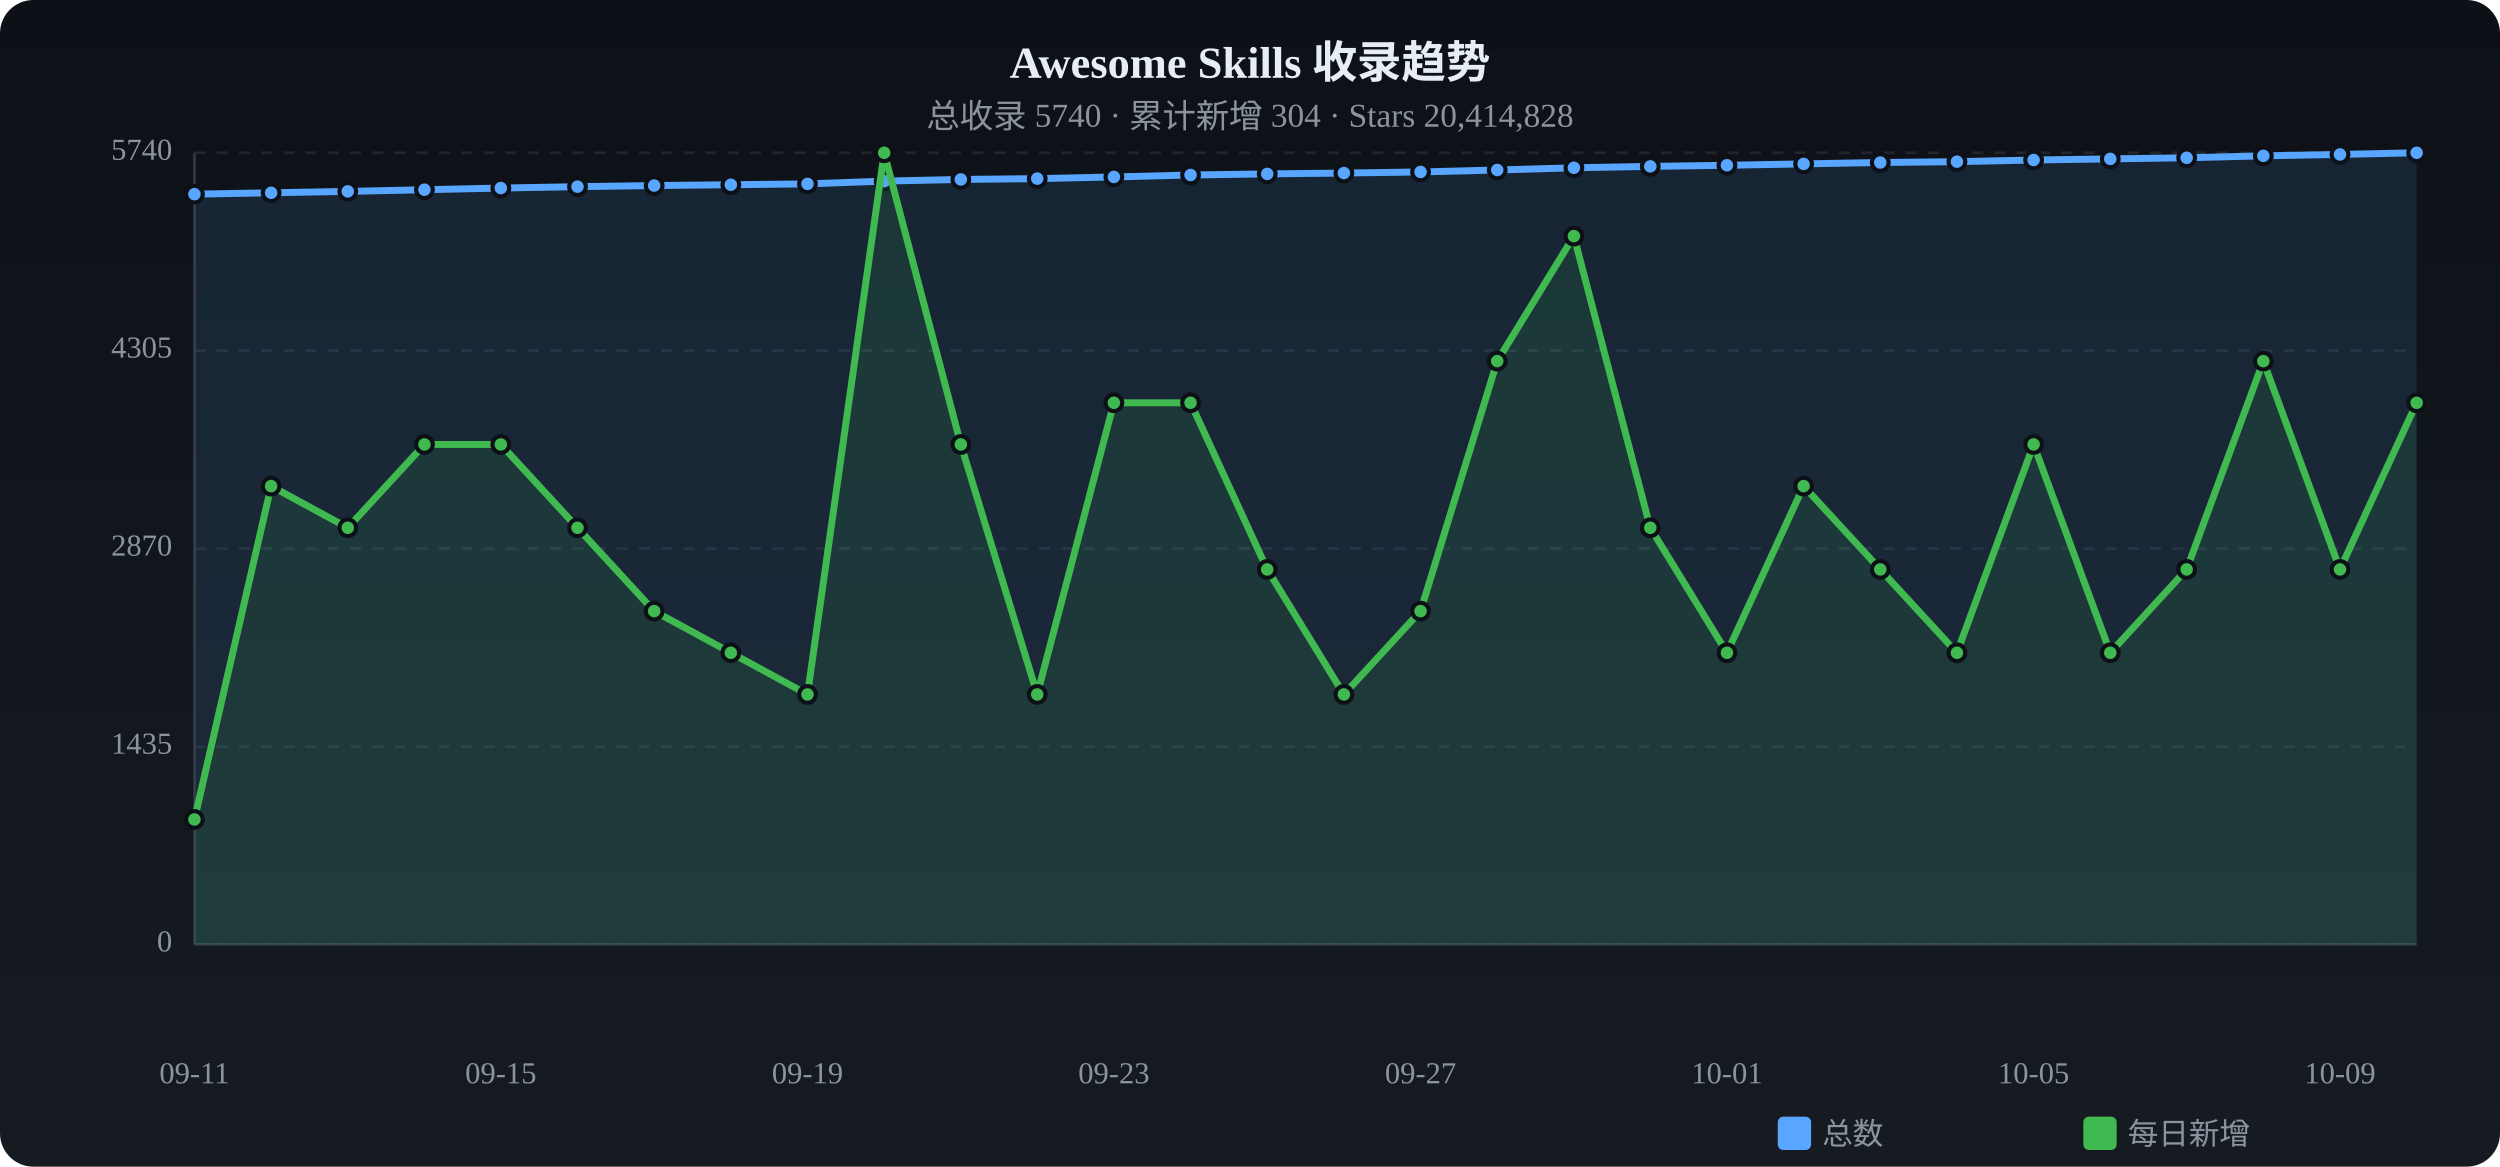
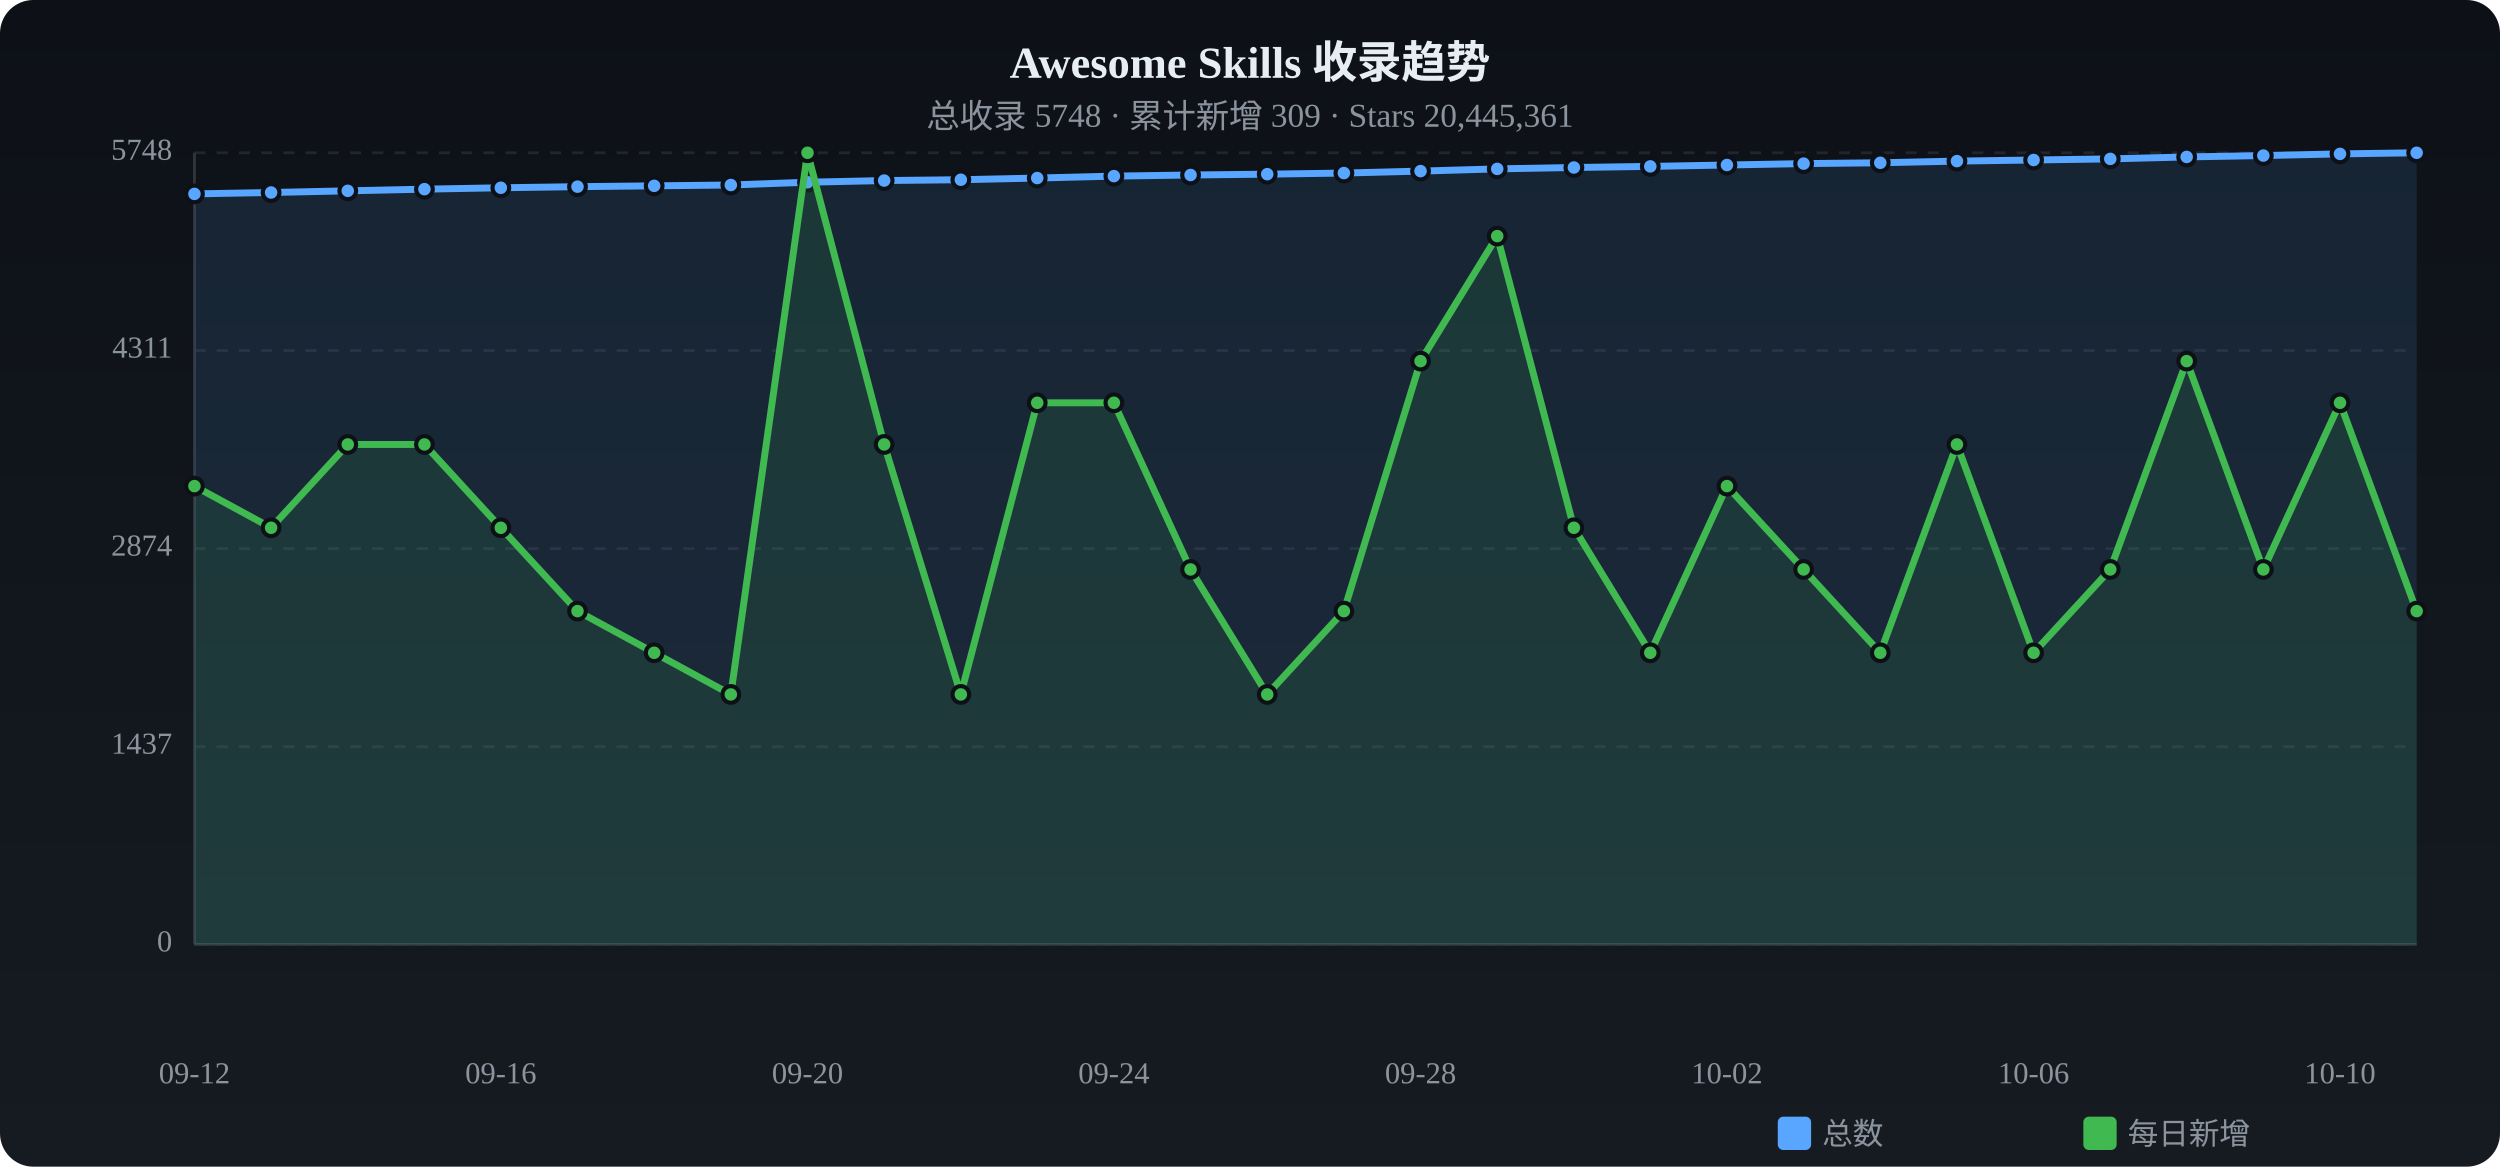
<svg xmlns="http://www.w3.org/2000/svg" viewBox="0 0 900 420" width="900" height="420">
  <defs>
    <linearGradient id="tbg" x1="0%" y1="0%" x2="0%" y2="100%">
      <stop offset="0%" stop-color="#0d1117" />
      <stop offset="100%" stop-color="#161b22" />
    </linearGradient>
  </defs>
  <rect width="900" height="420" rx="12" fill="url(#tbg)" />
  <text x="450.0" y="28" text-anchor="middle" fill="#e6edf3" font-size="16" font-weight="bold">Awesome Skills 收录趋势</text>
-   <text x="450.0" y="46" text-anchor="middle" fill="#8b949e" font-size="12">总收录 5740 · 累计新增 304 · Stars 20,414,828</text>
+   <text x="450.0" y="46" text-anchor="middle" fill="#8b949e" font-size="12">总收录 5748 · 累计新增 309 · Stars 20,445,361</text>
  <text x="62" y="340.0" text-anchor="end" fill="#8b949e" font-size="11" dominant-baseline="middle">0</text>
  <line x1="70" y1="340.0" x2="870" y2="340.0" stroke="#21262d" stroke-dasharray="4 4" />
-   <text x="62" y="268.8" text-anchor="end" fill="#8b949e" font-size="11" dominant-baseline="middle">1435</text>
+   <text x="62" y="268.8" text-anchor="end" fill="#8b949e" font-size="11" dominant-baseline="middle">1437</text>
  <line x1="70" y1="268.8" x2="870" y2="268.8" stroke="#21262d" stroke-dasharray="4 4" />
-   <text x="62" y="197.5" text-anchor="end" fill="#8b949e" font-size="11" dominant-baseline="middle">2870</text>
+   <text x="62" y="197.5" text-anchor="end" fill="#8b949e" font-size="11" dominant-baseline="middle">2874</text>
  <line x1="70" y1="197.5" x2="870" y2="197.5" stroke="#21262d" stroke-dasharray="4 4" />
-   <text x="62" y="126.2" text-anchor="end" fill="#8b949e" font-size="11" dominant-baseline="middle">4305</text>
+   <text x="62" y="126.2" text-anchor="end" fill="#8b949e" font-size="11" dominant-baseline="middle">4311</text>
  <line x1="70" y1="126.2" x2="870" y2="126.2" stroke="#21262d" stroke-dasharray="4 4" />
-   <text x="62" y="55.0" text-anchor="end" fill="#8b949e" font-size="11" dominant-baseline="middle">5740</text>
+   <text x="62" y="55.0" text-anchor="end" fill="#8b949e" font-size="11" dominant-baseline="middle">5748</text>
  <line x1="70" y1="55.0" x2="870" y2="55.0" stroke="#21262d" stroke-dasharray="4 4" />
  <line x1="70" y1="55" x2="70" y2="340" stroke="#30363d" />
  <line x1="70" y1="340" x2="870" y2="340" stroke="#30363d" />
-   <path d="M70.0,69.9 L97.6,69.4 L125.2,68.9 L152.8,68.3 L180.3,67.7 L207.9,67.2 L235.5,66.8 L263.1,66.5 L290.7,66.2 L318.3,65.2 L345.9,64.6 L373.4,64.3 L401.0,63.7 L428.6,63.0 L456.2,62.6 L483.8,62.3 L511.4,61.9 L539.0,61.2 L566.6,60.4 L594.1,59.9 L621.7,59.5 L649.3,59.0 L676.9,58.5 L704.5,58.2 L732.1,57.6 L759.7,57.2 L787.2,56.8 L814.8,56.1 L842.4,55.6 L870.0,55.0 L870.0,340 L70.0,340 Z" fill="#58a6ff" opacity="0.12" />
-   <polyline points="70.0,69.9 97.6,69.4 125.2,68.9 152.8,68.3 180.3,67.7 207.9,67.2 235.5,66.8 263.1,66.5 290.7,66.2 318.3,65.2 345.9,64.6 373.4,64.3 401.0,63.7 428.6,63.0 456.2,62.6 483.8,62.3 511.4,61.9 539.0,61.2 566.6,60.4 594.1,59.9 621.7,59.5 649.3,59.0 676.9,58.5 704.5,58.2 732.1,57.6 759.7,57.2 787.2,56.8 814.8,56.1 842.4,55.6 870.0,55.0" fill="none" stroke="#58a6ff" stroke-width="2.5" stroke-linecap="round" stroke-linejoin="round" />
-   <circle cx="70.0" cy="69.9" r="3" fill="#58a6ff" stroke="#0d1117" stroke-width="1.5" />
-   <circle cx="97.6" cy="69.4" r="3" fill="#58a6ff" stroke="#0d1117" stroke-width="1.5" />
-   <circle cx="125.2" cy="68.9" r="3" fill="#58a6ff" stroke="#0d1117" stroke-width="1.5" />
-   <circle cx="152.8" cy="68.3" r="3" fill="#58a6ff" stroke="#0d1117" stroke-width="1.5" />
-   <circle cx="180.3" cy="67.7" r="3" fill="#58a6ff" stroke="#0d1117" stroke-width="1.5" />
+   <path d="M70.0,69.8 L97.6,69.3 L125.2,68.7 L152.8,68.1 L180.3,67.6 L207.9,67.2 L235.5,66.9 L263.1,66.6 L290.7,65.6 L318.3,65.0 L345.9,64.7 L373.4,64.1 L401.0,63.4 L428.6,63.0 L456.2,62.7 L483.8,62.3 L511.4,61.6 L539.0,60.8 L566.6,60.3 L594.1,59.9 L621.7,59.4 L649.3,58.9 L676.9,58.6 L704.5,58.0 L732.1,57.6 L759.7,57.2 L787.2,56.5 L814.8,56.0 L842.4,55.4 L870.0,55.0 L870.0,340 L70.0,340 Z" fill="#58a6ff" opacity="0.12" />
+   <polyline points="70.0,69.8 97.6,69.3 125.2,68.7 152.8,68.1 180.3,67.6 207.9,67.2 235.5,66.9 263.1,66.6 290.7,65.6 318.3,65.0 345.9,64.7 373.4,64.1 401.0,63.4 428.6,63.0 456.2,62.7 483.8,62.3 511.4,61.6 539.0,60.8 566.6,60.3 594.1,59.9 621.7,59.4 649.3,58.9 676.9,58.6 704.5,58.0 732.1,57.6 759.7,57.2 787.2,56.5 814.8,56.0 842.4,55.4 870.0,55.0" fill="none" stroke="#58a6ff" stroke-width="2.5" stroke-linecap="round" stroke-linejoin="round" />
+   <circle cx="70.0" cy="69.8" r="3" fill="#58a6ff" stroke="#0d1117" stroke-width="1.5" />
+   <circle cx="97.6" cy="69.3" r="3" fill="#58a6ff" stroke="#0d1117" stroke-width="1.5" />
+   <circle cx="125.2" cy="68.7" r="3" fill="#58a6ff" stroke="#0d1117" stroke-width="1.5" />
+   <circle cx="152.8" cy="68.1" r="3" fill="#58a6ff" stroke="#0d1117" stroke-width="1.5" />
+   <circle cx="180.3" cy="67.6" r="3" fill="#58a6ff" stroke="#0d1117" stroke-width="1.5" />
  <circle cx="207.9" cy="67.2" r="3" fill="#58a6ff" stroke="#0d1117" stroke-width="1.5" />
-   <circle cx="235.5" cy="66.8" r="3" fill="#58a6ff" stroke="#0d1117" stroke-width="1.5" />
-   <circle cx="263.1" cy="66.5" r="3" fill="#58a6ff" stroke="#0d1117" stroke-width="1.5" />
-   <circle cx="290.7" cy="66.2" r="3" fill="#58a6ff" stroke="#0d1117" stroke-width="1.5" />
-   <circle cx="318.3" cy="65.2" r="3" fill="#58a6ff" stroke="#0d1117" stroke-width="1.5" />
-   <circle cx="345.9" cy="64.6" r="3" fill="#58a6ff" stroke="#0d1117" stroke-width="1.5" />
-   <circle cx="373.4" cy="64.3" r="3" fill="#58a6ff" stroke="#0d1117" stroke-width="1.5" />
-   <circle cx="401.0" cy="63.7" r="3" fill="#58a6ff" stroke="#0d1117" stroke-width="1.5" />
+   <circle cx="235.5" cy="66.9" r="3" fill="#58a6ff" stroke="#0d1117" stroke-width="1.5" />
+   <circle cx="263.1" cy="66.6" r="3" fill="#58a6ff" stroke="#0d1117" stroke-width="1.5" />
+   <circle cx="290.7" cy="65.6" r="3" fill="#58a6ff" stroke="#0d1117" stroke-width="1.5" />
+   <circle cx="318.3" cy="65.0" r="3" fill="#58a6ff" stroke="#0d1117" stroke-width="1.5" />
+   <circle cx="345.9" cy="64.7" r="3" fill="#58a6ff" stroke="#0d1117" stroke-width="1.5" />
+   <circle cx="373.4" cy="64.1" r="3" fill="#58a6ff" stroke="#0d1117" stroke-width="1.5" />
+   <circle cx="401.0" cy="63.4" r="3" fill="#58a6ff" stroke="#0d1117" stroke-width="1.5" />
  <circle cx="428.6" cy="63.0" r="3" fill="#58a6ff" stroke="#0d1117" stroke-width="1.5" />
-   <circle cx="456.2" cy="62.6" r="3" fill="#58a6ff" stroke="#0d1117" stroke-width="1.5" />
+   <circle cx="456.2" cy="62.7" r="3" fill="#58a6ff" stroke="#0d1117" stroke-width="1.5" />
  <circle cx="483.8" cy="62.3" r="3" fill="#58a6ff" stroke="#0d1117" stroke-width="1.5" />
-   <circle cx="511.4" cy="61.9" r="3" fill="#58a6ff" stroke="#0d1117" stroke-width="1.5" />
-   <circle cx="539.0" cy="61.2" r="3" fill="#58a6ff" stroke="#0d1117" stroke-width="1.5" />
-   <circle cx="566.6" cy="60.4" r="3" fill="#58a6ff" stroke="#0d1117" stroke-width="1.5" />
+   <circle cx="511.4" cy="61.6" r="3" fill="#58a6ff" stroke="#0d1117" stroke-width="1.5" />
+   <circle cx="539.0" cy="60.8" r="3" fill="#58a6ff" stroke="#0d1117" stroke-width="1.5" />
+   <circle cx="566.6" cy="60.3" r="3" fill="#58a6ff" stroke="#0d1117" stroke-width="1.5" />
  <circle cx="594.1" cy="59.9" r="3" fill="#58a6ff" stroke="#0d1117" stroke-width="1.5" />
-   <circle cx="621.7" cy="59.5" r="3" fill="#58a6ff" stroke="#0d1117" stroke-width="1.5" />
-   <circle cx="649.3" cy="59.0" r="3" fill="#58a6ff" stroke="#0d1117" stroke-width="1.5" />
-   <circle cx="676.9" cy="58.5" r="3" fill="#58a6ff" stroke="#0d1117" stroke-width="1.5" />
-   <circle cx="704.5" cy="58.2" r="3" fill="#58a6ff" stroke="#0d1117" stroke-width="1.5" />
+   <circle cx="621.7" cy="59.4" r="3" fill="#58a6ff" stroke="#0d1117" stroke-width="1.5" />
+   <circle cx="649.3" cy="58.9" r="3" fill="#58a6ff" stroke="#0d1117" stroke-width="1.5" />
+   <circle cx="676.9" cy="58.6" r="3" fill="#58a6ff" stroke="#0d1117" stroke-width="1.5" />
+   <circle cx="704.5" cy="58.0" r="3" fill="#58a6ff" stroke="#0d1117" stroke-width="1.5" />
  <circle cx="732.1" cy="57.6" r="3" fill="#58a6ff" stroke="#0d1117" stroke-width="1.5" />
  <circle cx="759.7" cy="57.2" r="3" fill="#58a6ff" stroke="#0d1117" stroke-width="1.5" />
-   <circle cx="787.2" cy="56.8" r="3" fill="#58a6ff" stroke="#0d1117" stroke-width="1.5" />
-   <circle cx="814.8" cy="56.1" r="3" fill="#58a6ff" stroke="#0d1117" stroke-width="1.5" />
-   <circle cx="842.4" cy="55.6" r="3" fill="#58a6ff" stroke="#0d1117" stroke-width="1.5" />
+   <circle cx="787.2" cy="56.5" r="3" fill="#58a6ff" stroke="#0d1117" stroke-width="1.5" />
+   <circle cx="814.8" cy="56.0" r="3" fill="#58a6ff" stroke="#0d1117" stroke-width="1.5" />
+   <circle cx="842.4" cy="55.4" r="3" fill="#58a6ff" stroke="#0d1117" stroke-width="1.5" />
  <circle cx="870.0" cy="55.0" r="3" fill="#58a6ff" stroke="#0d1117" stroke-width="1.5" />
-   <path d="M70.0,295.0 L97.6,175.0 L125.2,190.0 L152.8,160.0 L180.3,160.0 L207.9,190.0 L235.5,220.0 L263.1,235.0 L290.7,250.0 L318.3,55.0 L345.9,160.0 L373.4,250.0 L401.0,145.0 L428.6,145.0 L456.2,205.0 L483.8,250.0 L511.4,220.0 L539.0,130.0 L566.6,85.0 L594.1,190.0 L621.7,235.0 L649.3,175.0 L676.9,205.0 L704.5,235.0 L732.1,160.0 L759.7,235.0 L787.2,205.0 L814.8,130.0 L842.4,205.0 L870.0,145.0 L870.0,340 L70.0,340 Z" fill="#3fb950" opacity="0.12" />
-   <polyline points="70.0,295.0 97.6,175.0 125.2,190.0 152.8,160.0 180.3,160.0 207.9,190.0 235.5,220.0 263.1,235.0 290.7,250.0 318.3,55.0 345.9,160.0 373.4,250.0 401.0,145.0 428.6,145.0 456.2,205.0 483.8,250.0 511.4,220.0 539.0,130.0 566.6,85.0 594.1,190.0 621.7,235.0 649.3,175.0 676.9,205.0 704.5,235.0 732.1,160.0 759.7,235.0 787.2,205.0 814.8,130.0 842.4,205.0 870.0,145.0" fill="none" stroke="#3fb950" stroke-width="2.5" stroke-linecap="round" stroke-linejoin="round" />
-   <circle cx="70.0" cy="295.0" r="3" fill="#3fb950" stroke="#0d1117" stroke-width="1.5" />
-   <circle cx="97.6" cy="175.0" r="3" fill="#3fb950" stroke="#0d1117" stroke-width="1.5" />
-   <circle cx="125.2" cy="190.0" r="3" fill="#3fb950" stroke="#0d1117" stroke-width="1.5" />
+   <path d="M70.0,175.0 L97.6,190.0 L125.2,160.0 L152.8,160.0 L180.3,190.0 L207.9,220.0 L235.5,235.0 L263.1,250.0 L290.7,55.0 L318.3,160.0 L345.9,250.0 L373.4,145.0 L401.0,145.0 L428.6,205.0 L456.2,250.0 L483.8,220.0 L511.4,130.0 L539.0,85.0 L566.6,190.0 L594.1,235.0 L621.7,175.0 L649.3,205.0 L676.9,235.0 L704.5,160.0 L732.1,235.0 L759.7,205.0 L787.2,130.0 L814.8,205.0 L842.4,145.0 L870.0,220.0 L870.0,340 L70.0,340 Z" fill="#3fb950" opacity="0.12" />
+   <polyline points="70.0,175.0 97.6,190.0 125.2,160.0 152.8,160.0 180.3,190.0 207.9,220.0 235.5,235.0 263.1,250.0 290.7,55.0 318.3,160.0 345.9,250.0 373.4,145.0 401.0,145.0 428.6,205.0 456.2,250.0 483.8,220.0 511.4,130.0 539.0,85.0 566.6,190.0 594.1,235.0 621.7,175.0 649.3,205.0 676.9,235.0 704.5,160.0 732.1,235.0 759.7,205.0 787.2,130.0 814.8,205.0 842.4,145.0 870.0,220.0" fill="none" stroke="#3fb950" stroke-width="2.5" stroke-linecap="round" stroke-linejoin="round" />
+   <circle cx="70.0" cy="175.0" r="3" fill="#3fb950" stroke="#0d1117" stroke-width="1.5" />
+   <circle cx="97.6" cy="190.0" r="3" fill="#3fb950" stroke="#0d1117" stroke-width="1.5" />
+   <circle cx="125.2" cy="160.0" r="3" fill="#3fb950" stroke="#0d1117" stroke-width="1.5" />
  <circle cx="152.8" cy="160.0" r="3" fill="#3fb950" stroke="#0d1117" stroke-width="1.5" />
-   <circle cx="180.3" cy="160.0" r="3" fill="#3fb950" stroke="#0d1117" stroke-width="1.5" />
-   <circle cx="207.9" cy="190.0" r="3" fill="#3fb950" stroke="#0d1117" stroke-width="1.5" />
-   <circle cx="235.5" cy="220.0" r="3" fill="#3fb950" stroke="#0d1117" stroke-width="1.5" />
-   <circle cx="263.1" cy="235.0" r="3" fill="#3fb950" stroke="#0d1117" stroke-width="1.5" />
-   <circle cx="290.7" cy="250.0" r="3" fill="#3fb950" stroke="#0d1117" stroke-width="1.5" />
-   <circle cx="318.3" cy="55.0" r="3" fill="#3fb950" stroke="#0d1117" stroke-width="1.5" />
-   <circle cx="345.9" cy="160.0" r="3" fill="#3fb950" stroke="#0d1117" stroke-width="1.5" />
-   <circle cx="373.4" cy="250.0" r="3" fill="#3fb950" stroke="#0d1117" stroke-width="1.5" />
+   <circle cx="180.3" cy="190.0" r="3" fill="#3fb950" stroke="#0d1117" stroke-width="1.5" />
+   <circle cx="207.9" cy="220.0" r="3" fill="#3fb950" stroke="#0d1117" stroke-width="1.5" />
+   <circle cx="235.5" cy="235.0" r="3" fill="#3fb950" stroke="#0d1117" stroke-width="1.5" />
+   <circle cx="263.1" cy="250.0" r="3" fill="#3fb950" stroke="#0d1117" stroke-width="1.5" />
+   <circle cx="290.7" cy="55.0" r="3" fill="#3fb950" stroke="#0d1117" stroke-width="1.5" />
+   <circle cx="318.3" cy="160.0" r="3" fill="#3fb950" stroke="#0d1117" stroke-width="1.5" />
+   <circle cx="345.9" cy="250.0" r="3" fill="#3fb950" stroke="#0d1117" stroke-width="1.5" />
+   <circle cx="373.4" cy="145.0" r="3" fill="#3fb950" stroke="#0d1117" stroke-width="1.5" />
  <circle cx="401.0" cy="145.0" r="3" fill="#3fb950" stroke="#0d1117" stroke-width="1.5" />
-   <circle cx="428.6" cy="145.0" r="3" fill="#3fb950" stroke="#0d1117" stroke-width="1.5" />
-   <circle cx="456.2" cy="205.0" r="3" fill="#3fb950" stroke="#0d1117" stroke-width="1.5" />
-   <circle cx="483.8" cy="250.0" r="3" fill="#3fb950" stroke="#0d1117" stroke-width="1.5" />
-   <circle cx="511.4" cy="220.0" r="3" fill="#3fb950" stroke="#0d1117" stroke-width="1.5" />
-   <circle cx="539.0" cy="130.0" r="3" fill="#3fb950" stroke="#0d1117" stroke-width="1.5" />
-   <circle cx="566.6" cy="85.0" r="3" fill="#3fb950" stroke="#0d1117" stroke-width="1.5" />
-   <circle cx="594.1" cy="190.0" r="3" fill="#3fb950" stroke="#0d1117" stroke-width="1.5" />
-   <circle cx="621.7" cy="235.0" r="3" fill="#3fb950" stroke="#0d1117" stroke-width="1.5" />
-   <circle cx="649.3" cy="175.0" r="3" fill="#3fb950" stroke="#0d1117" stroke-width="1.5" />
-   <circle cx="676.9" cy="205.0" r="3" fill="#3fb950" stroke="#0d1117" stroke-width="1.5" />
-   <circle cx="704.5" cy="235.0" r="3" fill="#3fb950" stroke="#0d1117" stroke-width="1.5" />
-   <circle cx="732.1" cy="160.0" r="3" fill="#3fb950" stroke="#0d1117" stroke-width="1.5" />
-   <circle cx="759.7" cy="235.0" r="3" fill="#3fb950" stroke="#0d1117" stroke-width="1.5" />
-   <circle cx="787.2" cy="205.0" r="3" fill="#3fb950" stroke="#0d1117" stroke-width="1.5" />
-   <circle cx="814.8" cy="130.0" r="3" fill="#3fb950" stroke="#0d1117" stroke-width="1.5" />
-   <circle cx="842.4" cy="205.0" r="3" fill="#3fb950" stroke="#0d1117" stroke-width="1.5" />
-   <circle cx="870.0" cy="145.0" r="3" fill="#3fb950" stroke="#0d1117" stroke-width="1.5" />
-   <text x="70.0" y="390" text-anchor="middle" fill="#8b949e" font-size="11">09-11</text>
-   <text x="180.3" y="390" text-anchor="middle" fill="#8b949e" font-size="11">09-15</text>
-   <text x="290.7" y="390" text-anchor="middle" fill="#8b949e" font-size="11">09-19</text>
-   <text x="401.0" y="390" text-anchor="middle" fill="#8b949e" font-size="11">09-23</text>
-   <text x="511.4" y="390" text-anchor="middle" fill="#8b949e" font-size="11">09-27</text>
-   <text x="621.7" y="390" text-anchor="middle" fill="#8b949e" font-size="11">10-01</text>
-   <text x="732.1" y="390" text-anchor="middle" fill="#8b949e" font-size="11">10-05</text>
-   <text x="842.4" y="390" text-anchor="middle" fill="#8b949e" font-size="11">10-09</text>
+   <circle cx="428.6" cy="205.0" r="3" fill="#3fb950" stroke="#0d1117" stroke-width="1.5" />
+   <circle cx="456.2" cy="250.0" r="3" fill="#3fb950" stroke="#0d1117" stroke-width="1.5" />
+   <circle cx="483.8" cy="220.0" r="3" fill="#3fb950" stroke="#0d1117" stroke-width="1.5" />
+   <circle cx="511.4" cy="130.0" r="3" fill="#3fb950" stroke="#0d1117" stroke-width="1.5" />
+   <circle cx="539.0" cy="85.0" r="3" fill="#3fb950" stroke="#0d1117" stroke-width="1.5" />
+   <circle cx="566.6" cy="190.0" r="3" fill="#3fb950" stroke="#0d1117" stroke-width="1.5" />
+   <circle cx="594.1" cy="235.0" r="3" fill="#3fb950" stroke="#0d1117" stroke-width="1.5" />
+   <circle cx="621.7" cy="175.0" r="3" fill="#3fb950" stroke="#0d1117" stroke-width="1.5" />
+   <circle cx="649.3" cy="205.0" r="3" fill="#3fb950" stroke="#0d1117" stroke-width="1.5" />
+   <circle cx="676.9" cy="235.0" r="3" fill="#3fb950" stroke="#0d1117" stroke-width="1.5" />
+   <circle cx="704.5" cy="160.0" r="3" fill="#3fb950" stroke="#0d1117" stroke-width="1.5" />
+   <circle cx="732.1" cy="235.0" r="3" fill="#3fb950" stroke="#0d1117" stroke-width="1.5" />
+   <circle cx="759.7" cy="205.0" r="3" fill="#3fb950" stroke="#0d1117" stroke-width="1.5" />
+   <circle cx="787.2" cy="130.0" r="3" fill="#3fb950" stroke="#0d1117" stroke-width="1.5" />
+   <circle cx="814.8" cy="205.0" r="3" fill="#3fb950" stroke="#0d1117" stroke-width="1.5" />
+   <circle cx="842.4" cy="145.0" r="3" fill="#3fb950" stroke="#0d1117" stroke-width="1.5" />
+   <circle cx="870.0" cy="220.0" r="3" fill="#3fb950" stroke="#0d1117" stroke-width="1.5" />
+   <text x="70.0" y="390" text-anchor="middle" fill="#8b949e" font-size="11">09-12</text>
+   <text x="180.3" y="390" text-anchor="middle" fill="#8b949e" font-size="11">09-16</text>
+   <text x="290.7" y="390" text-anchor="middle" fill="#8b949e" font-size="11">09-20</text>
+   <text x="401.0" y="390" text-anchor="middle" fill="#8b949e" font-size="11">09-24</text>
+   <text x="511.4" y="390" text-anchor="middle" fill="#8b949e" font-size="11">09-28</text>
+   <text x="621.7" y="390" text-anchor="middle" fill="#8b949e" font-size="11">10-02</text>
+   <text x="732.1" y="390" text-anchor="middle" fill="#8b949e" font-size="11">10-06</text>
+   <text x="842.4" y="390" text-anchor="middle" fill="#8b949e" font-size="11">10-10</text>
  <rect x="640" y="402" width="12" height="12" rx="2" fill="#58a6ff" />
  <text x="656" y="412" fill="#8b949e" font-size="11">总数</text>
  <rect x="750" y="402" width="12" height="12" rx="2" fill="#3fb950" />
  <text x="766" y="412" fill="#8b949e" font-size="11">每日新增</text>
</svg>
